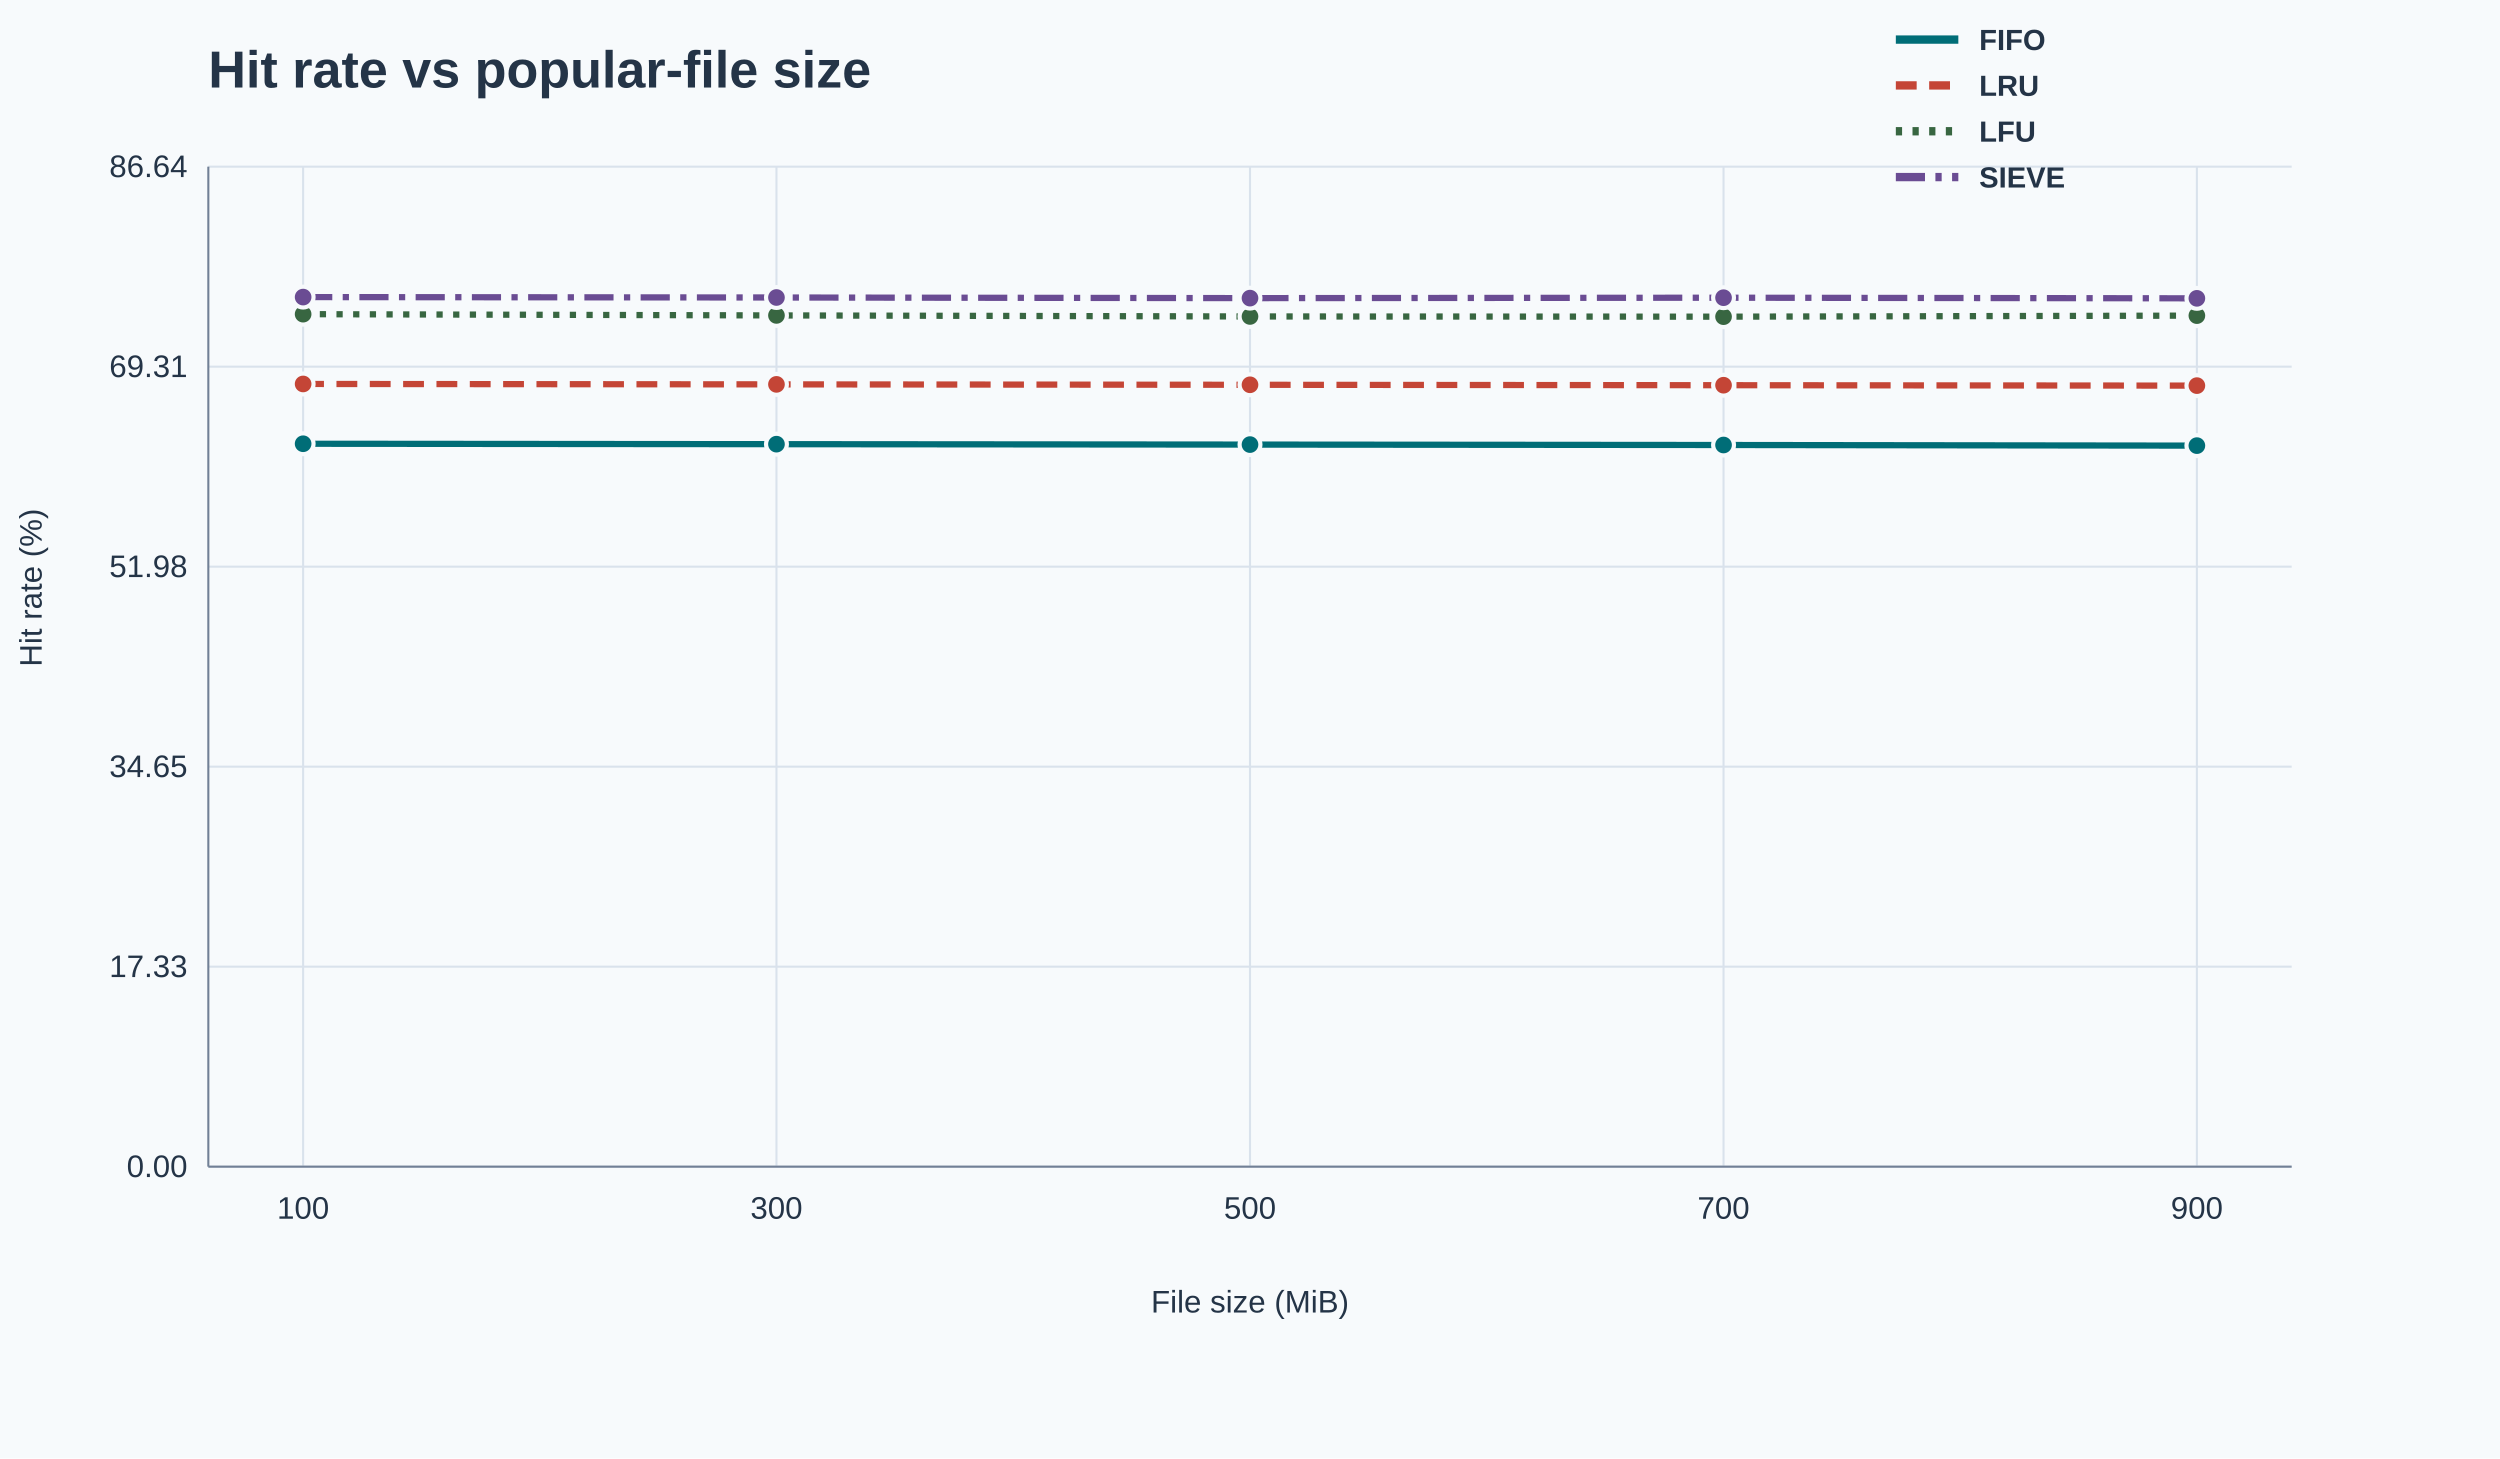
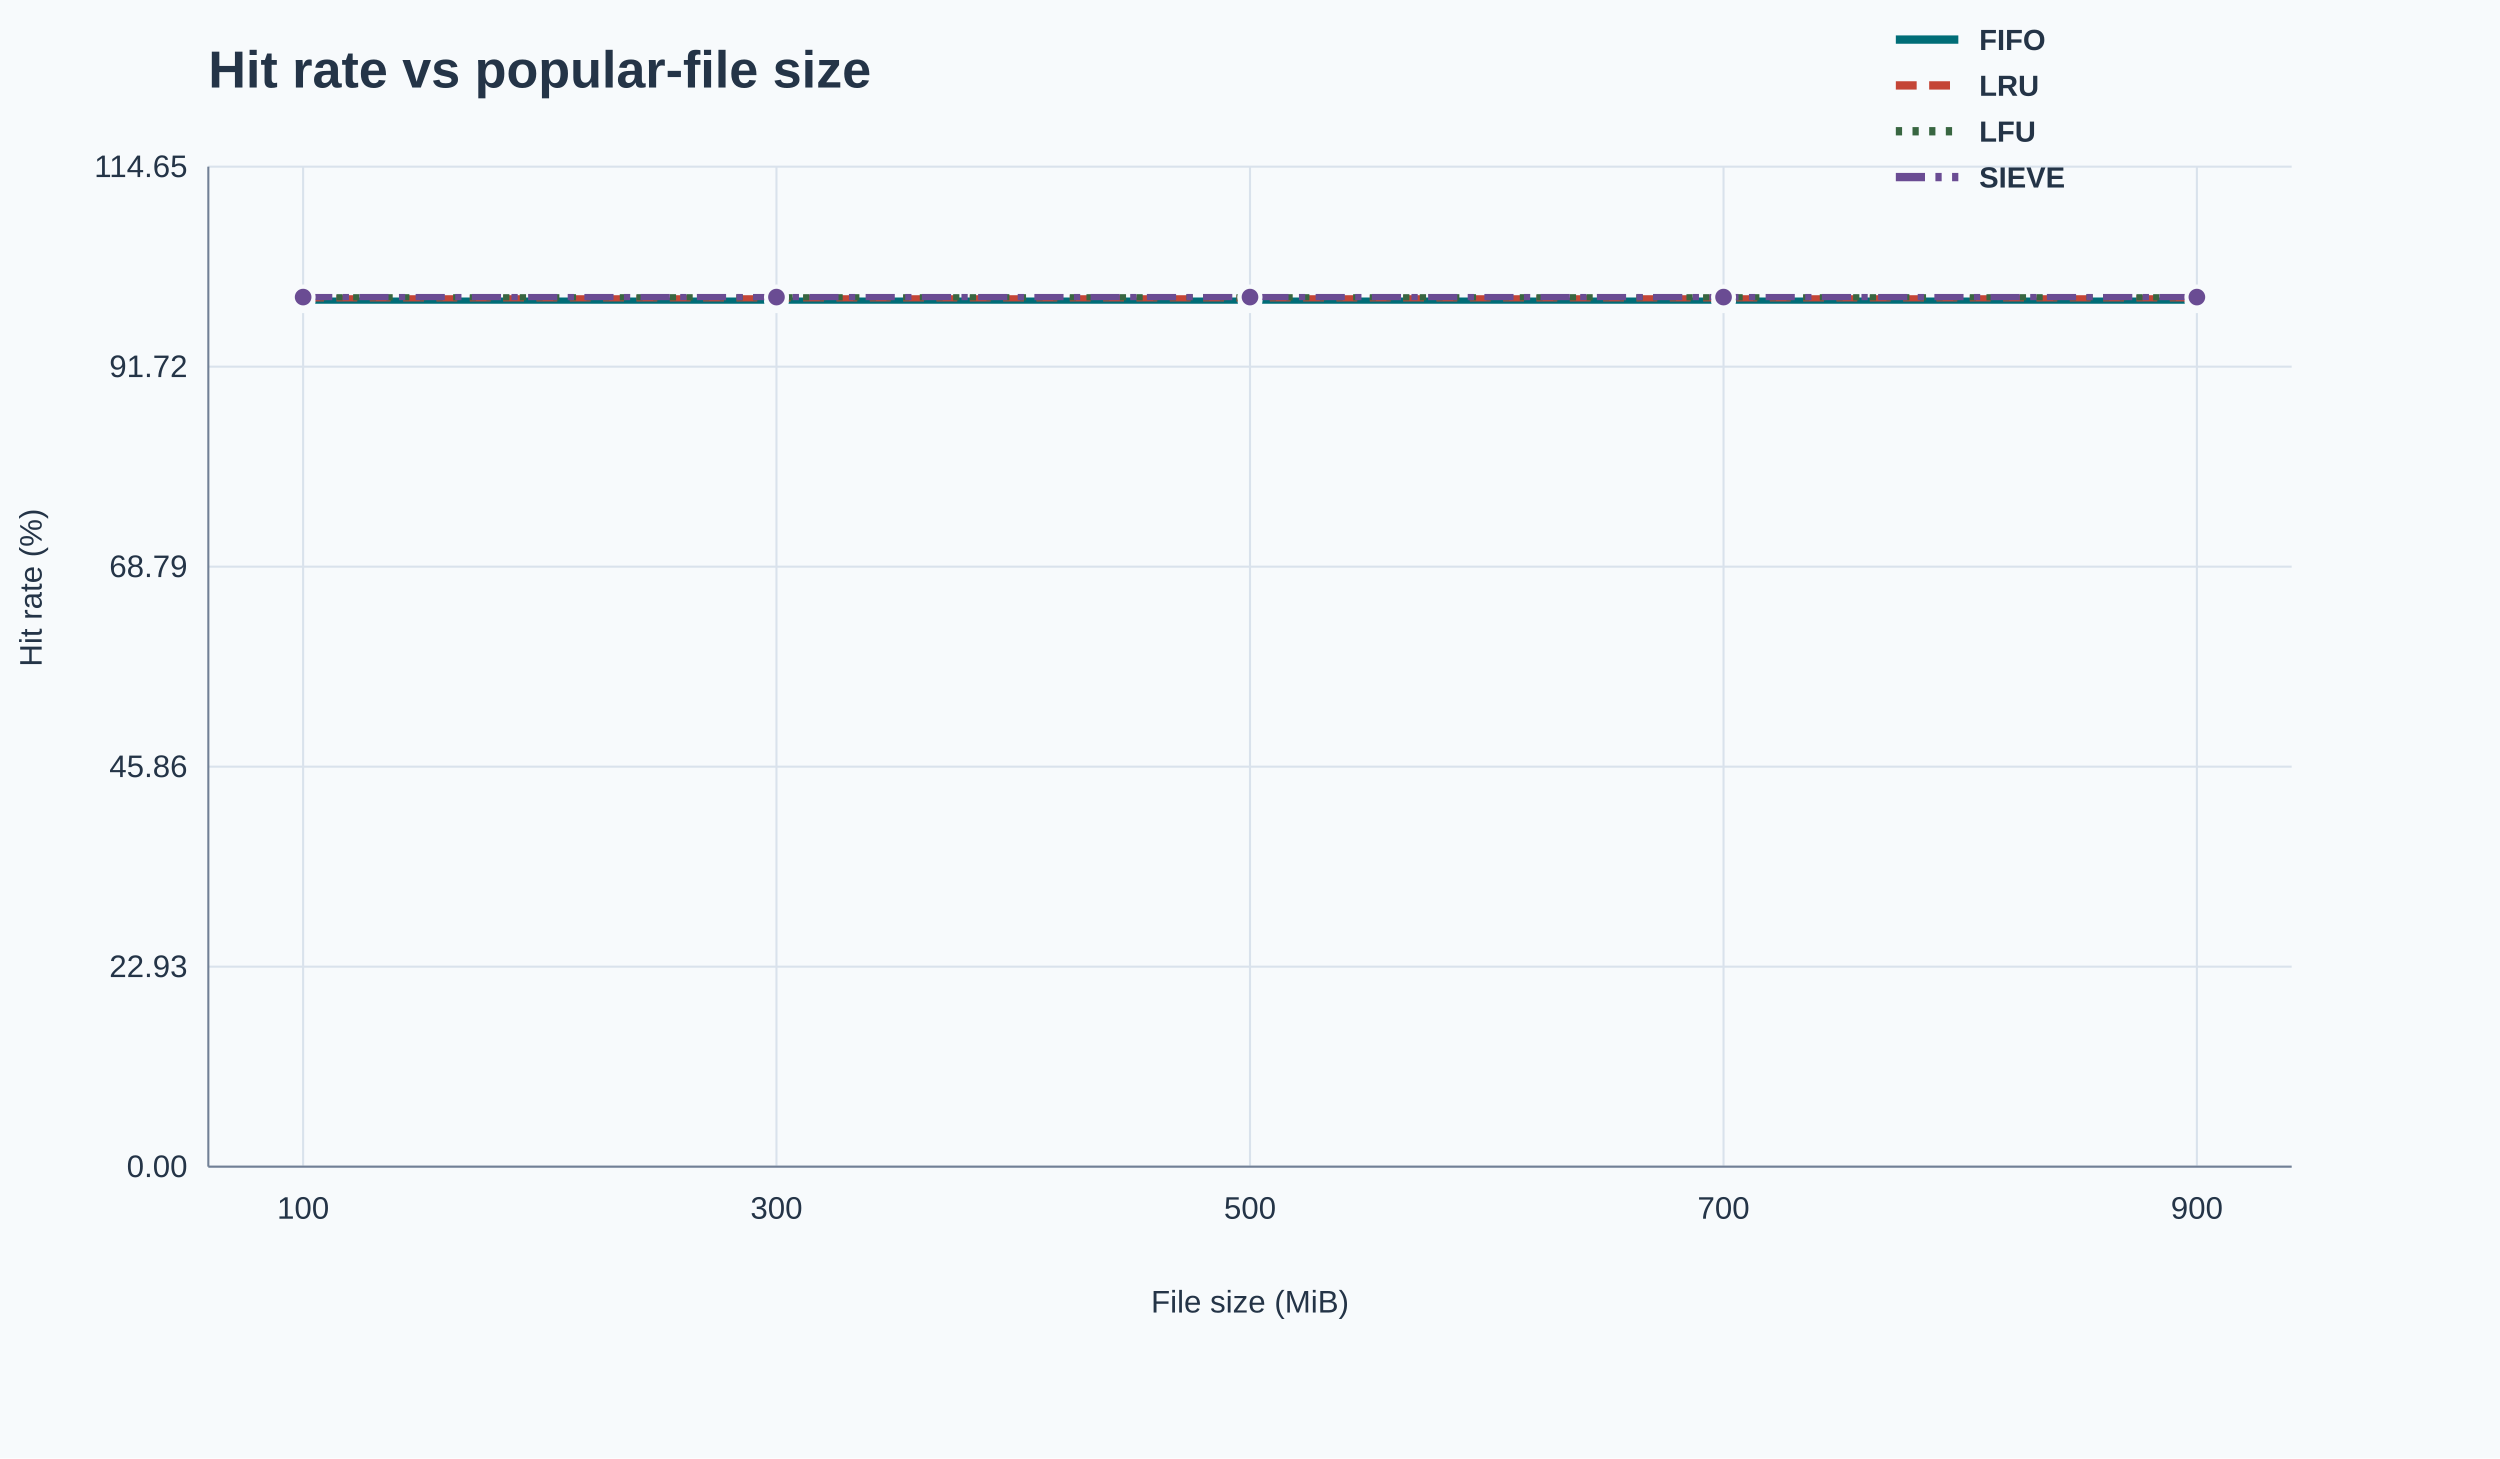
<svg xmlns="http://www.w3.org/2000/svg" width="1200" height="700" viewBox="0 0 1200 700">
  <style>text{font-family:Segoe UI,Arial,sans-serif;fill:#243447}.title{font-size:25px;font-weight:600}.label{font-size:15px}.legend{font-size:14px;font-weight:600}.grid{stroke:#d9e2ec}.axis{stroke:#718096}.line{fill:none;stroke-width:3}.point{stroke:#f7fafc;stroke-width:2}</style>
  <rect width="100%" height="100%" fill="#f7fafc" />
  <text x="100" y="42" class="title">Hit rate vs popular-file size</text>
  <text x="600" y="630" class="label" text-anchor="middle">File size (MiB)</text>
  <text x="20" y="320" class="label" transform="rotate(-90 20 320)">Hit rate (%)</text>
  <line x1="100" y1="560" x2="1100" y2="560" class="grid" />
  <text x="90" y="565" class="label" text-anchor="end">0.00</text>
  <line x1="100" y1="464" x2="1100" y2="464" class="grid" />
-   <text x="90" y="469" class="label" text-anchor="end">17.33</text>
+   <text x="90" y="469" class="label" text-anchor="end">22.93</text>
  <line x1="100" y1="368" x2="1100" y2="368" class="grid" />
-   <text x="90" y="373" class="label" text-anchor="end">34.65</text>
+   <text x="90" y="373" class="label" text-anchor="end">45.86</text>
  <line x1="100" y1="272" x2="1100" y2="272" class="grid" />
-   <text x="90" y="277" class="label" text-anchor="end">51.98</text>
+   <text x="90" y="277" class="label" text-anchor="end">68.79</text>
  <line x1="100" y1="176" x2="1100" y2="176" class="grid" />
-   <text x="90" y="181" class="label" text-anchor="end">69.31</text>
+   <text x="90" y="181" class="label" text-anchor="end">91.72</text>
  <line x1="100" y1="80" x2="1100" y2="80" class="grid" />
-   <text x="90" y="85" class="label" text-anchor="end">86.64</text>
+   <text x="90" y="85" class="label" text-anchor="end">114.65</text>
  <line x1="145.5" y1="80" x2="145.5" y2="560" class="grid" />
  <text x="145.5" y="585" class="label" text-anchor="middle">100</text>
  <line x1="372.7" y1="80" x2="372.7" y2="560" class="grid" />
  <text x="372.7" y="585" class="label" text-anchor="middle">300</text>
  <line x1="600.0" y1="80" x2="600.0" y2="560" class="grid" />
  <text x="600.0" y="585" class="label" text-anchor="middle">500</text>
  <line x1="827.3" y1="80" x2="827.3" y2="560" class="grid" />
  <text x="827.3" y="585" class="label" text-anchor="middle">700</text>
  <line x1="1054.5" y1="80" x2="1054.5" y2="560" class="grid" />
  <text x="1054.5" y="585" class="label" text-anchor="middle">900</text>
-   <polyline points="145.5,213.0 372.7,213.2 600.0,213.4 827.3,213.6 1054.5,213.9" class="line" stroke="#006d77" stroke-dasharray="" />
+   <polyline points="145.5,144.3 372.7,144.3 600.0,144.3 827.3,144.3 1054.5,144.3" class="line" stroke="#006d77" stroke-dasharray="" />
  <line x1="910" y1="19" x2="940" y2="19" stroke="#006d77" stroke-width="4" stroke-dasharray="" />
  <text x="950" y="24" class="legend">FIFO</text>
-   <circle cx="145.5" cy="213.0" r="5" fill="#006d77" class="point" />
-   <circle cx="372.7" cy="213.2" r="5" fill="#006d77" class="point" />
-   <circle cx="600.0" cy="213.4" r="5" fill="#006d77" class="point" />
-   <circle cx="827.3" cy="213.6" r="5" fill="#006d77" class="point" />
-   <circle cx="1054.5" cy="213.9" r="5" fill="#006d77" class="point" />
-   <polyline points="145.5,184.3 372.7,184.5 600.0,184.7 827.3,184.9 1054.5,185.1" class="line" stroke="#c44536" stroke-dasharray="10 6" />
+   <circle cx="145.5" cy="144.3" r="5" fill="#006d77" class="point" />
+   <circle cx="372.7" cy="144.3" r="5" fill="#006d77" class="point" />
+   <circle cx="600.0" cy="144.3" r="5" fill="#006d77" class="point" />
+   <circle cx="827.3" cy="144.3" r="5" fill="#006d77" class="point" />
+   <circle cx="1054.5" cy="144.3" r="5" fill="#006d77" class="point" />
+   <polyline points="145.5,143.2 372.7,143.2 600.0,143.2 827.3,143.2 1054.5,143.2" class="line" stroke="#c44536" stroke-dasharray="10 6" />
  <line x1="910" y1="41" x2="940" y2="41" stroke="#c44536" stroke-width="4" stroke-dasharray="10 6" />
  <text x="950" y="46" class="legend">LRU</text>
-   <circle cx="145.5" cy="184.3" r="5" fill="#c44536" class="point" />
-   <circle cx="372.7" cy="184.5" r="5" fill="#c44536" class="point" />
-   <circle cx="600.0" cy="184.7" r="5" fill="#c44536" class="point" />
-   <circle cx="827.3" cy="184.9" r="5" fill="#c44536" class="point" />
-   <circle cx="1054.5" cy="185.1" r="5" fill="#c44536" class="point" />
-   <polyline points="145.5,150.8 372.7,151.4 600.0,151.9 827.3,152.0 1054.5,151.5" class="line" stroke="#386641" stroke-dasharray="3 5" />
+   <circle cx="145.5" cy="143.2" r="5" fill="#c44536" class="point" />
+   <circle cx="372.7" cy="143.2" r="5" fill="#c44536" class="point" />
+   <circle cx="600.0" cy="143.2" r="5" fill="#c44536" class="point" />
+   <circle cx="827.3" cy="143.2" r="5" fill="#c44536" class="point" />
+   <circle cx="1054.5" cy="143.2" r="5" fill="#c44536" class="point" />
+   <polyline points="145.5,142.7 372.7,142.7 600.0,142.7 827.3,142.7 1054.5,142.7" class="line" stroke="#386641" stroke-dasharray="3 5" />
  <line x1="910" y1="63" x2="940" y2="63" stroke="#386641" stroke-width="4" stroke-dasharray="3 5" />
  <text x="950" y="68" class="legend">LFU</text>
-   <circle cx="145.5" cy="150.8" r="5" fill="#386641" class="point" />
-   <circle cx="372.7" cy="151.4" r="5" fill="#386641" class="point" />
-   <circle cx="600.0" cy="151.9" r="5" fill="#386641" class="point" />
-   <circle cx="827.3" cy="152.0" r="5" fill="#386641" class="point" />
-   <circle cx="1054.5" cy="151.5" r="5" fill="#386641" class="point" />
-   <polyline points="145.5,142.6 372.7,142.8 600.0,143.1 827.3,142.9 1054.5,143.2" class="line" stroke="#6a4c93" stroke-dasharray="14 5 3 5" />
+   <circle cx="145.5" cy="142.7" r="5" fill="#386641" class="point" />
+   <circle cx="372.7" cy="142.7" r="5" fill="#386641" class="point" />
+   <circle cx="600.0" cy="142.7" r="5" fill="#386641" class="point" />
+   <circle cx="827.3" cy="142.7" r="5" fill="#386641" class="point" />
+   <circle cx="1054.5" cy="142.7" r="5" fill="#386641" class="point" />
+   <polyline points="145.5,142.6 372.7,142.6 600.0,142.6 827.3,142.6 1054.5,142.6" class="line" stroke="#6a4c93" stroke-dasharray="14 5 3 5" />
  <line x1="910" y1="85" x2="940" y2="85" stroke="#6a4c93" stroke-width="4" stroke-dasharray="14 5 3 5" />
  <text x="950" y="90" class="legend">SIEVE</text>
  <circle cx="145.5" cy="142.6" r="5" fill="#6a4c93" class="point" />
-   <circle cx="372.7" cy="142.8" r="5" fill="#6a4c93" class="point" />
-   <circle cx="600.0" cy="143.1" r="5" fill="#6a4c93" class="point" />
-   <circle cx="827.3" cy="142.9" r="5" fill="#6a4c93" class="point" />
-   <circle cx="1054.5" cy="143.2" r="5" fill="#6a4c93" class="point" />
+   <circle cx="372.7" cy="142.6" r="5" fill="#6a4c93" class="point" />
+   <circle cx="600.0" cy="142.6" r="5" fill="#6a4c93" class="point" />
+   <circle cx="827.3" cy="142.6" r="5" fill="#6a4c93" class="point" />
+   <circle cx="1054.5" cy="142.6" r="5" fill="#6a4c93" class="point" />
  <line x1="100" y1="80" x2="100" y2="560" class="axis" />
  <line x1="100" y1="560" x2="1100" y2="560" class="axis" />
</svg>
